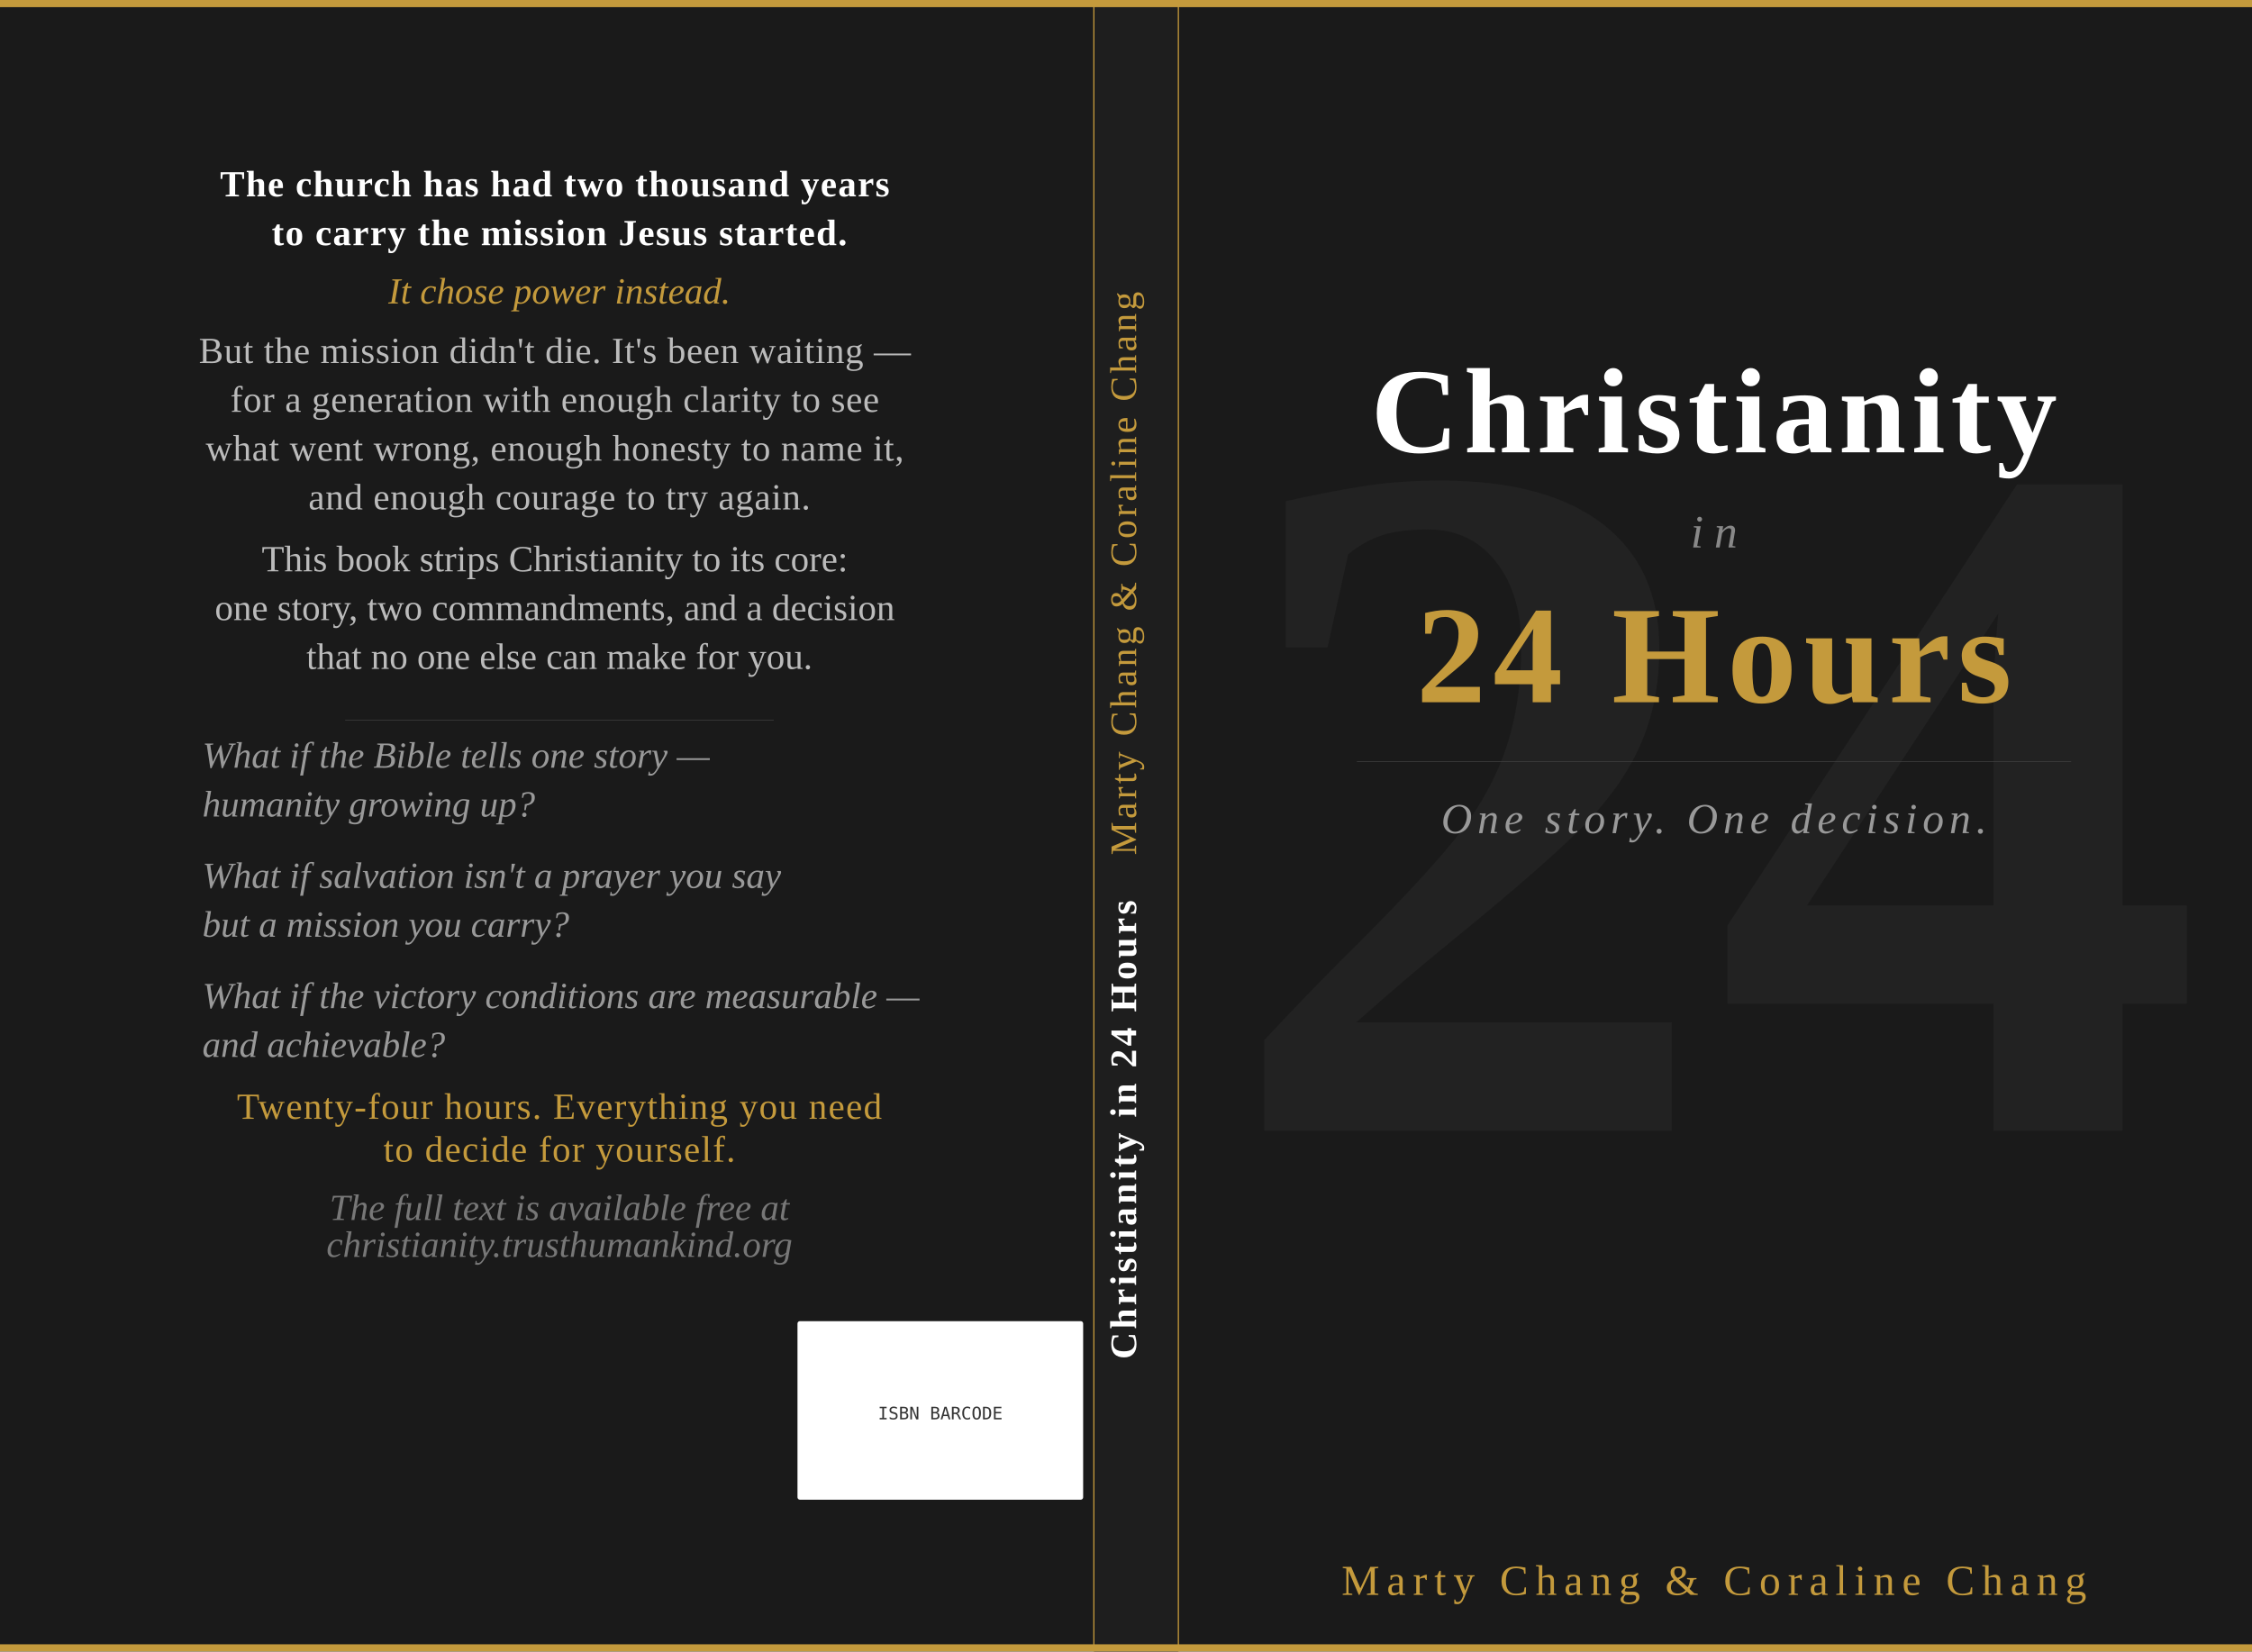
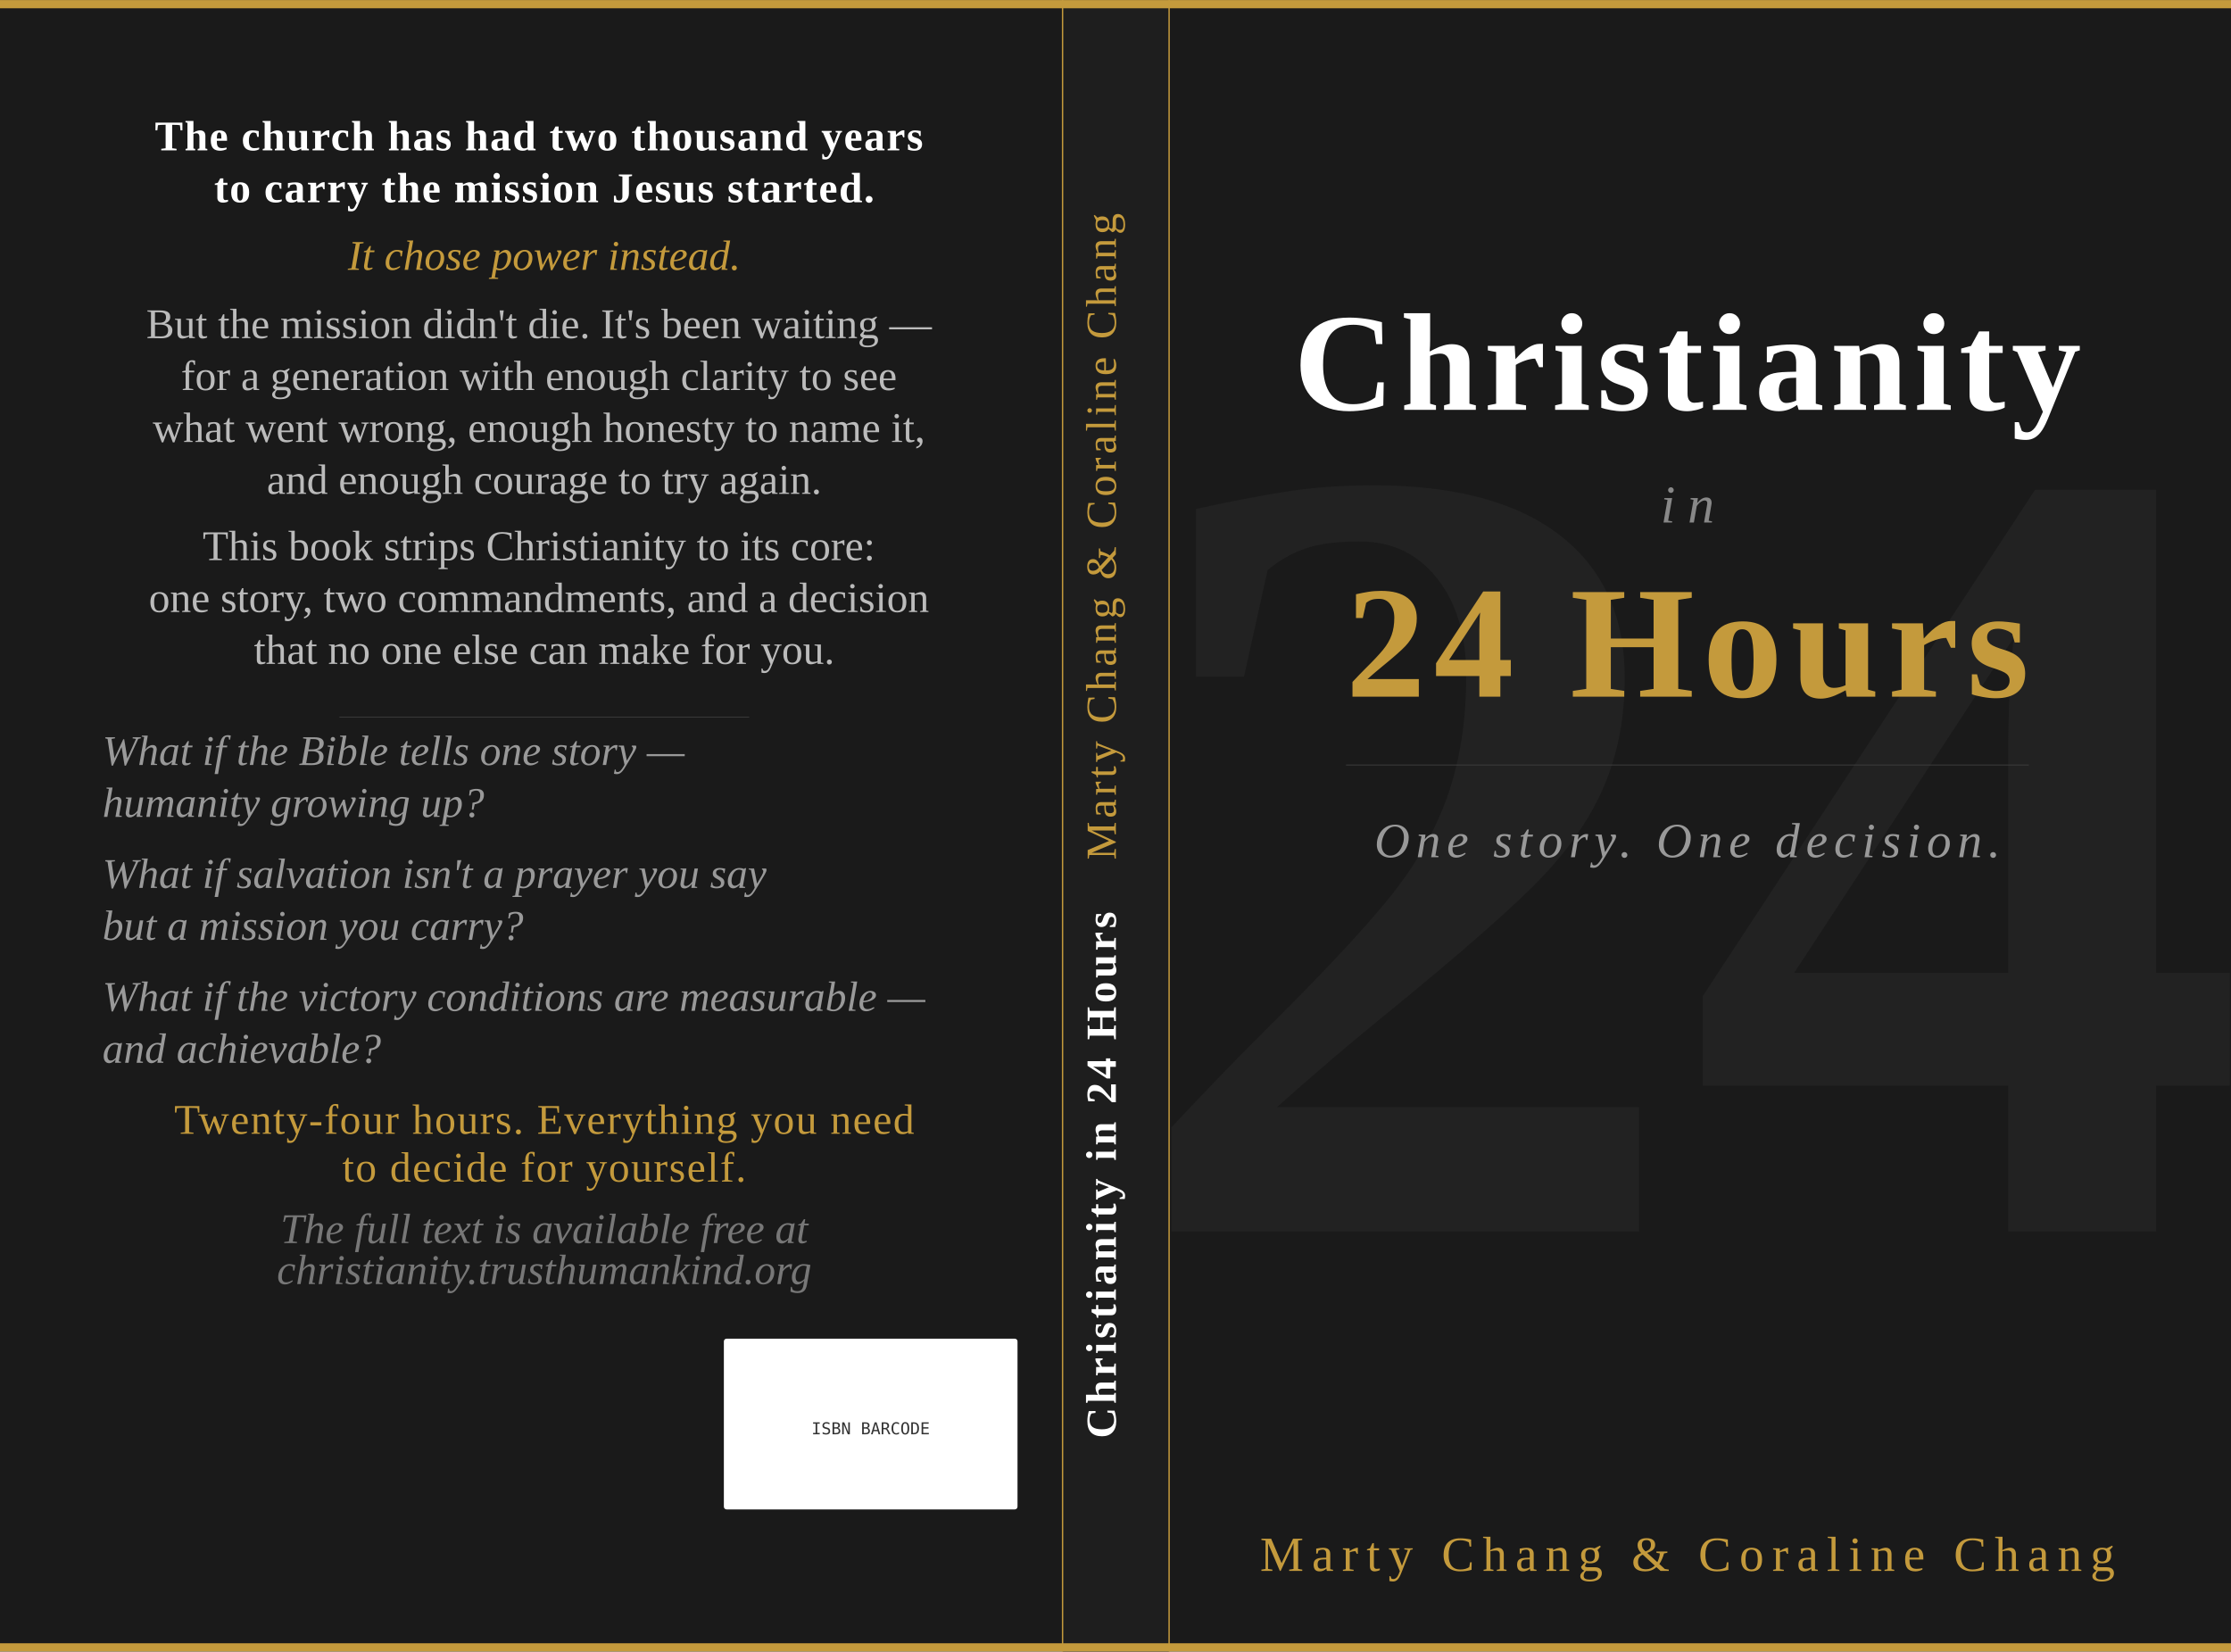
- <svg xmlns="http://www.w3.org/2000/svg" viewBox="0 0 3784 2775" width="3784" height="2775">
-   <rect width="3784" height="2775" fill="#1a1a1a" />
-   <text x="940" y="330" text-anchor="middle" font-family="Georgia, 'Times New Roman', serif" font-size="62" font-weight="bold" fill="#ffffff" letter-spacing="2">
-     <tspan x="940" dy="0">The church has had two thousand years</tspan>
-     <tspan x="940" dy="82">to carry the mission Jesus started.</tspan>
+ <svg xmlns="http://www.w3.org/2000/svg" viewBox="0 0 3267 2418" width="10.889in" height="8.060in">
+   <rect width="3267" height="2418" fill="#1a1a1a" />
+   <text x="797" y="220" text-anchor="middle" font-family="Georgia, 'Times New Roman', serif" font-size="62" font-weight="bold" fill="#ffffff" letter-spacing="2">
+     <tspan x="797" dy="0">The church has had two thousand years</tspan>
+     <tspan x="797" dy="76">to carry the mission Jesus started.</tspan>
  </text>
-   <text x="940" y="510" text-anchor="middle" font-family="Georgia, 'Times New Roman', serif" font-size="62" fill="#c49a3c" font-style="italic">It chose power instead.</text>
-   <text x="940" y="610" text-anchor="middle" font-family="Georgia, 'Times New Roman', serif" font-size="62" fill="#bbbbbb" letter-spacing="1">
-     <tspan x="940" dy="0">But the mission didn't die. It's been waiting —</tspan>
-     <tspan x="940" dy="82">for a generation with enough clarity to see</tspan>
-     <tspan x="940" dy="82">what went wrong, enough honesty to name it,</tspan>
-     <tspan x="940" dy="82">and enough courage to try again.</tspan>
+   <text x="797" y="395" text-anchor="middle" font-family="Georgia, 'Times New Roman', serif" font-size="62" fill="#c49a3c" font-style="italic">It chose power instead.</text>
+   <text x="797" y="495" text-anchor="middle" font-family="Georgia, 'Times New Roman', serif" font-size="62" fill="#bbbbbb">
+     <tspan x="797" dy="0">But the mission didn't die. It's been waiting —</tspan>
+     <tspan x="797" dy="76">for a generation with enough clarity to see</tspan>
+     <tspan x="797" dy="76">what went wrong, enough honesty to name it,</tspan>
+     <tspan x="797" dy="76">and enough courage to try again.</tspan>
  </text>
-   <text x="940" y="960" text-anchor="middle" font-family="Georgia, 'Times New Roman', serif" font-size="62" fill="#bbbbbb">
-     <tspan x="940" dy="0">This book strips Christianity to its core:</tspan>
-     <tspan x="940" dy="82">one story, two commandments, and a decision</tspan>
-     <tspan x="940" dy="82">that no one else can make for you.</tspan>
+   <text x="797" y="820" text-anchor="middle" font-family="Georgia, 'Times New Roman', serif" font-size="62" fill="#bbbbbb">
+     <tspan x="797" dy="0">This book strips Christianity to its core:</tspan>
+     <tspan x="797" dy="76">one story, two commandments, and a decision</tspan>
+     <tspan x="797" dy="76">that no one else can make for you.</tspan>
  </text>
-   <line x1="580" y1="1210" x2="1300" y2="1210" stroke="#444444" stroke-width="1" />
+   <line x1="497" y1="1050" x2="1097" y2="1050" stroke="#444444" stroke-width="1" />
  <text font-family="Georgia, 'Times New Roman', serif" font-size="62" fill="#999999" font-style="italic">
-     <tspan x="340" y="1290">What if the Bible tells one story —</tspan>
-     <tspan x="340" dy="82">humanity growing up?</tspan>
-     <tspan x="340" dy="120">What if salvation isn't a prayer you say</tspan>
-     <tspan x="340" dy="82">but a mission you carry?</tspan>
-     <tspan x="340" dy="120">What if the victory conditions are measurable —</tspan>
-     <tspan x="340" dy="82">and achievable?</tspan>
+     <tspan x="150" y="1120">What if the Bible tells one story —</tspan>
+     <tspan x="150" dy="76">humanity growing up?</tspan>
+     <tspan x="150" dy="104">What if salvation isn't a prayer you say</tspan>
+     <tspan x="150" dy="76">but a mission you carry?</tspan>
+     <tspan x="150" dy="104">What if the victory conditions are measurable —</tspan>
+     <tspan x="150" dy="76">and achievable?</tspan>
  </text>
-   <text x="940" y="1880" text-anchor="middle" font-family="Georgia, 'Times New Roman', serif" font-size="62" fill="#c49a3c" letter-spacing="2">Twenty-four hours. Everything you need</text>
-   <text x="940" y="1952" text-anchor="middle" font-family="Georgia, 'Times New Roman', serif" font-size="62" fill="#c49a3c" letter-spacing="2">to decide for yourself.</text>
-   <text x="940" y="2050" text-anchor="middle" font-family="Georgia, 'Times New Roman', serif" font-size="62" fill="#777777" font-style="italic">The full text is available free at</text>
-   <text x="940" y="2112" text-anchor="middle" font-family="Georgia, 'Times New Roman', serif" font-size="62" fill="#777777" font-style="italic">christianity.trusthumankind.org</text>
-   <rect x="1340" y="2220" width="480" height="300" fill="#ffffff" rx="4" />
-   <text x="1580" y="2385" text-anchor="middle" font-family="monospace" font-size="29" fill="#333333">ISBN BARCODE</text>
-   <rect x="1838" y="0" width="142" height="2775" fill="#1e1e1e" />
-   <line x1="1838" y1="0" x2="1838" y2="2775" stroke="#c49a3c" stroke-width="2" />
-   <line x1="1980" y1="0" x2="1980" y2="2775" stroke="#c49a3c" stroke-width="2" />
-   <g transform="translate(1909, 1387) rotate(-90)">
+   <text x="797" y="1660" text-anchor="middle" font-family="Georgia, 'Times New Roman', serif" font-size="62" fill="#c49a3c" letter-spacing="2">Twenty-four hours. Everything you need</text>
+   <text x="797" y="1730" text-anchor="middle" font-family="Georgia, 'Times New Roman', serif" font-size="62" fill="#c49a3c" letter-spacing="2">to decide for yourself.</text>
+   <text x="797" y="1820" text-anchor="middle" font-family="Georgia, 'Times New Roman', serif" font-size="62" fill="#777777" font-style="italic">The full text is available free at</text>
+   <text x="797" y="1880" text-anchor="middle" font-family="Georgia, 'Times New Roman', serif" font-size="62" fill="#777777" font-style="italic">christianity.trusthumankind.org</text>
+   <rect x="1060" y="1960" width="430" height="250" fill="#ffffff" rx="4" />
+   <text x="1275" y="2100" text-anchor="middle" font-family="monospace" font-size="24" fill="#333333">ISBN BARCODE</text>
+   <rect x="1556" y="0" width="156" height="2418" fill="#1e1e1e" />
+   <line x1="1556" y1="0" x2="1556" y2="2418" stroke="#c49a3c" stroke-width="2" />
+   <line x1="1712" y1="0" x2="1712" y2="2418" stroke="#c49a3c" stroke-width="2" />
+   <g transform="translate(1634, 1209) rotate(-90)">
    <text x="0" y="0" text-anchor="middle" font-family="Georgia, 'Times New Roman', serif" font-size="63" fill="#ffffff" letter-spacing="5">
      <tspan font-weight="bold">Christianity in 24 Hours</tspan>
      <tspan dx="60" fill="#c49a3c">Marty Chang &amp; Coraline Chang</tspan>
    </text>
  </g>
-   <text x="2880" y="1900" text-anchor="middle" font-family="Georgia, 'Times New Roman', serif" font-size="1650" font-weight="bold" fill="#222222">24</text>
-   <text x="2880" y="760" text-anchor="middle" font-family="Georgia, 'Times New Roman', serif" font-size="204" font-weight="bold" fill="#ffffff" letter-spacing="9">Christianity</text>
-   <text x="2880" y="920" text-anchor="middle" font-family="Georgia, 'Times New Roman', serif" font-size="78" fill="#888888" letter-spacing="18" font-style="italic">in</text>
-   <text x="2880" y="1180" text-anchor="middle" font-family="Georgia, 'Times New Roman', serif" font-size="234" font-weight="bold" fill="#c49a3c" letter-spacing="12">24 Hours</text>
-   <line x1="2280" y1="1280" x2="3480" y2="1280" stroke="#444444" stroke-width="1" />
-   <text x="2880" y="1400" text-anchor="middle" font-family="Georgia, 'Times New Roman', serif" font-size="72" fill="#999999" letter-spacing="9" font-style="italic">One story. One decision.</text>
-   <text x="2880" y="2680" text-anchor="middle" font-family="Georgia, 'Times New Roman', serif" font-size="72" fill="#c49a3c" letter-spacing="12">Marty Chang &amp; Coraline Chang</text>
-   <rect x="0" y="0" width="3784" height="12" fill="#c49a3c" />
-   <rect x="0" y="2763" width="3784" height="12" fill="#c49a3c" />
+   <text x="2471" y="1803" text-anchor="middle" font-family="Georgia, 'Times New Roman', serif" font-size="1650" font-weight="bold" fill="#222222">24</text>
+   <text x="2471" y="600" text-anchor="middle" font-family="Georgia, 'Times New Roman', serif" font-size="204" font-weight="bold" fill="#ffffff" letter-spacing="9">Christianity</text>
+   <text x="2471" y="765" text-anchor="middle" font-family="Georgia, 'Times New Roman', serif" font-size="78" fill="#888888" letter-spacing="18" font-style="italic">in</text>
+   <text x="2471" y="1020" text-anchor="middle" font-family="Georgia, 'Times New Roman', serif" font-size="234" font-weight="bold" fill="#c49a3c" letter-spacing="12">24 Hours</text>
+   <line x1="1971" y1="1120" x2="2971" y2="1120" stroke="#444444" stroke-width="1" />
+   <text x="2471" y="1255" text-anchor="middle" font-family="Georgia, 'Times New Roman', serif" font-size="72" fill="#999999" letter-spacing="9" font-style="italic">One story. One decision.</text>
+   <text x="2471" y="2300" text-anchor="middle" font-family="Georgia, 'Times New Roman', serif" font-size="72" fill="#c49a3c" letter-spacing="12">Marty Chang &amp; Coraline Chang</text>
+   <rect x="0" y="0" width="3267" height="12" fill="#c49a3c" />
+   <rect x="0" y="2406" width="3267" height="12" fill="#c49a3c" />
</svg>
